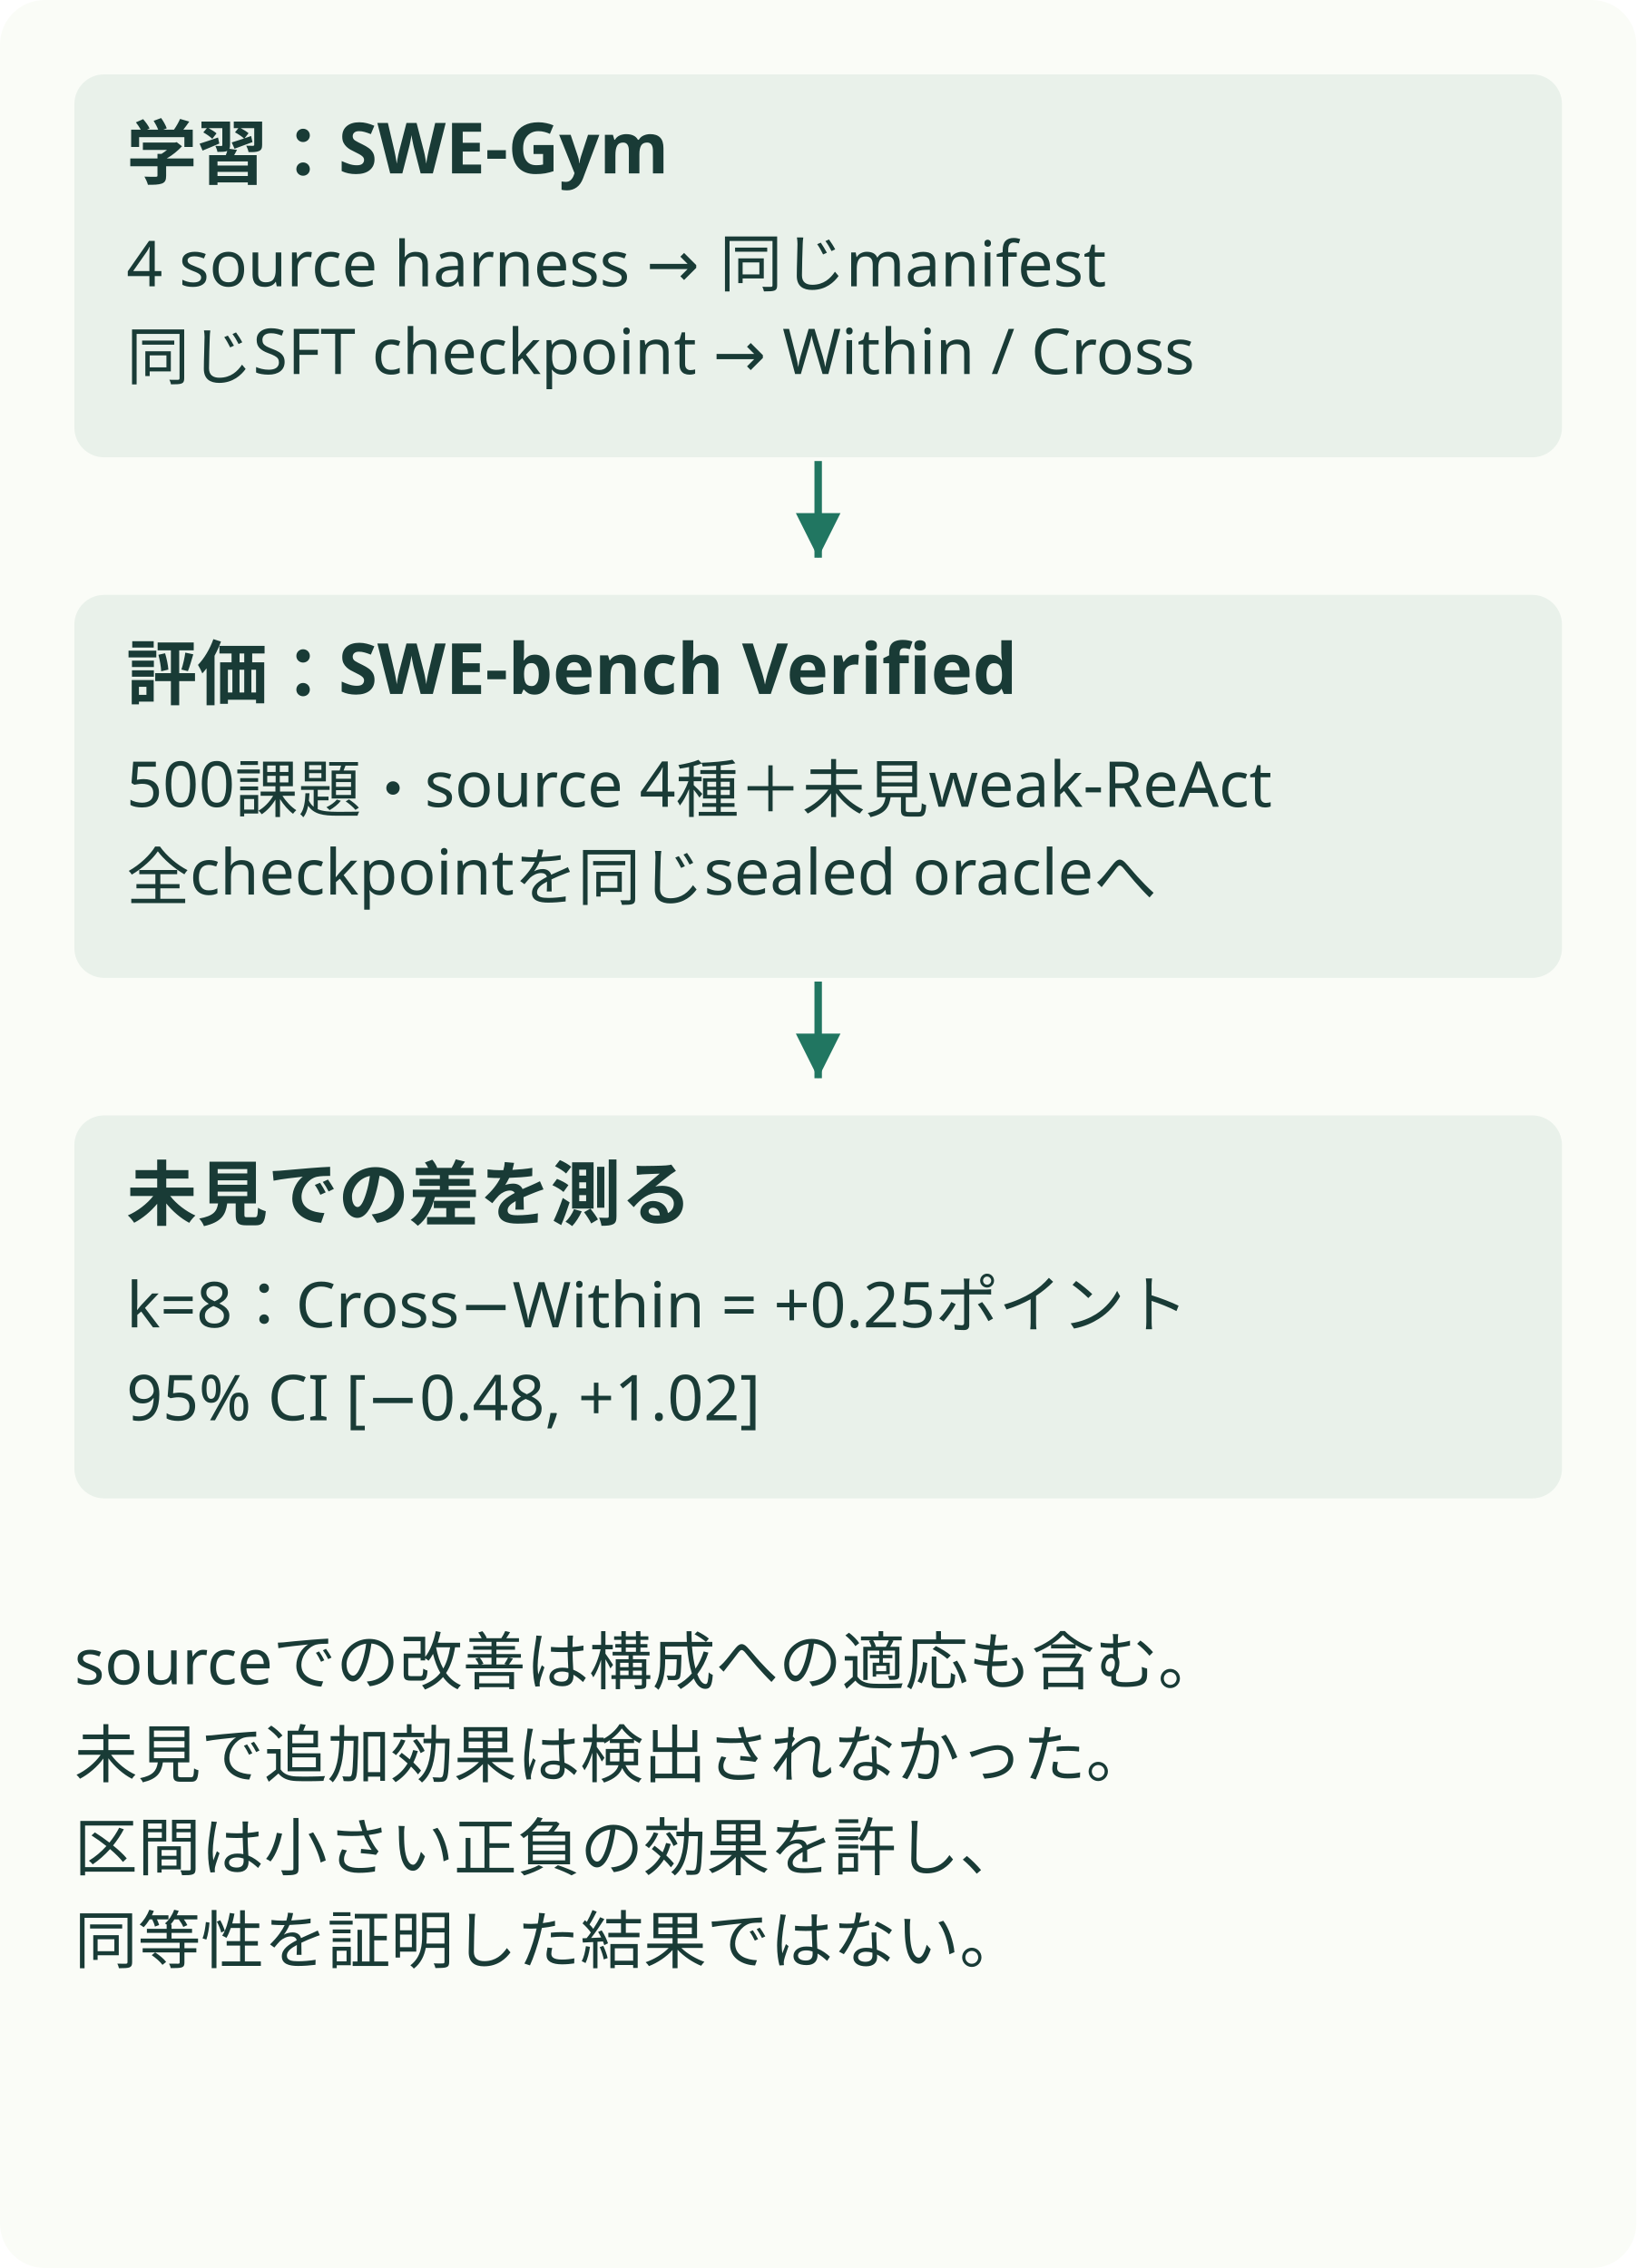
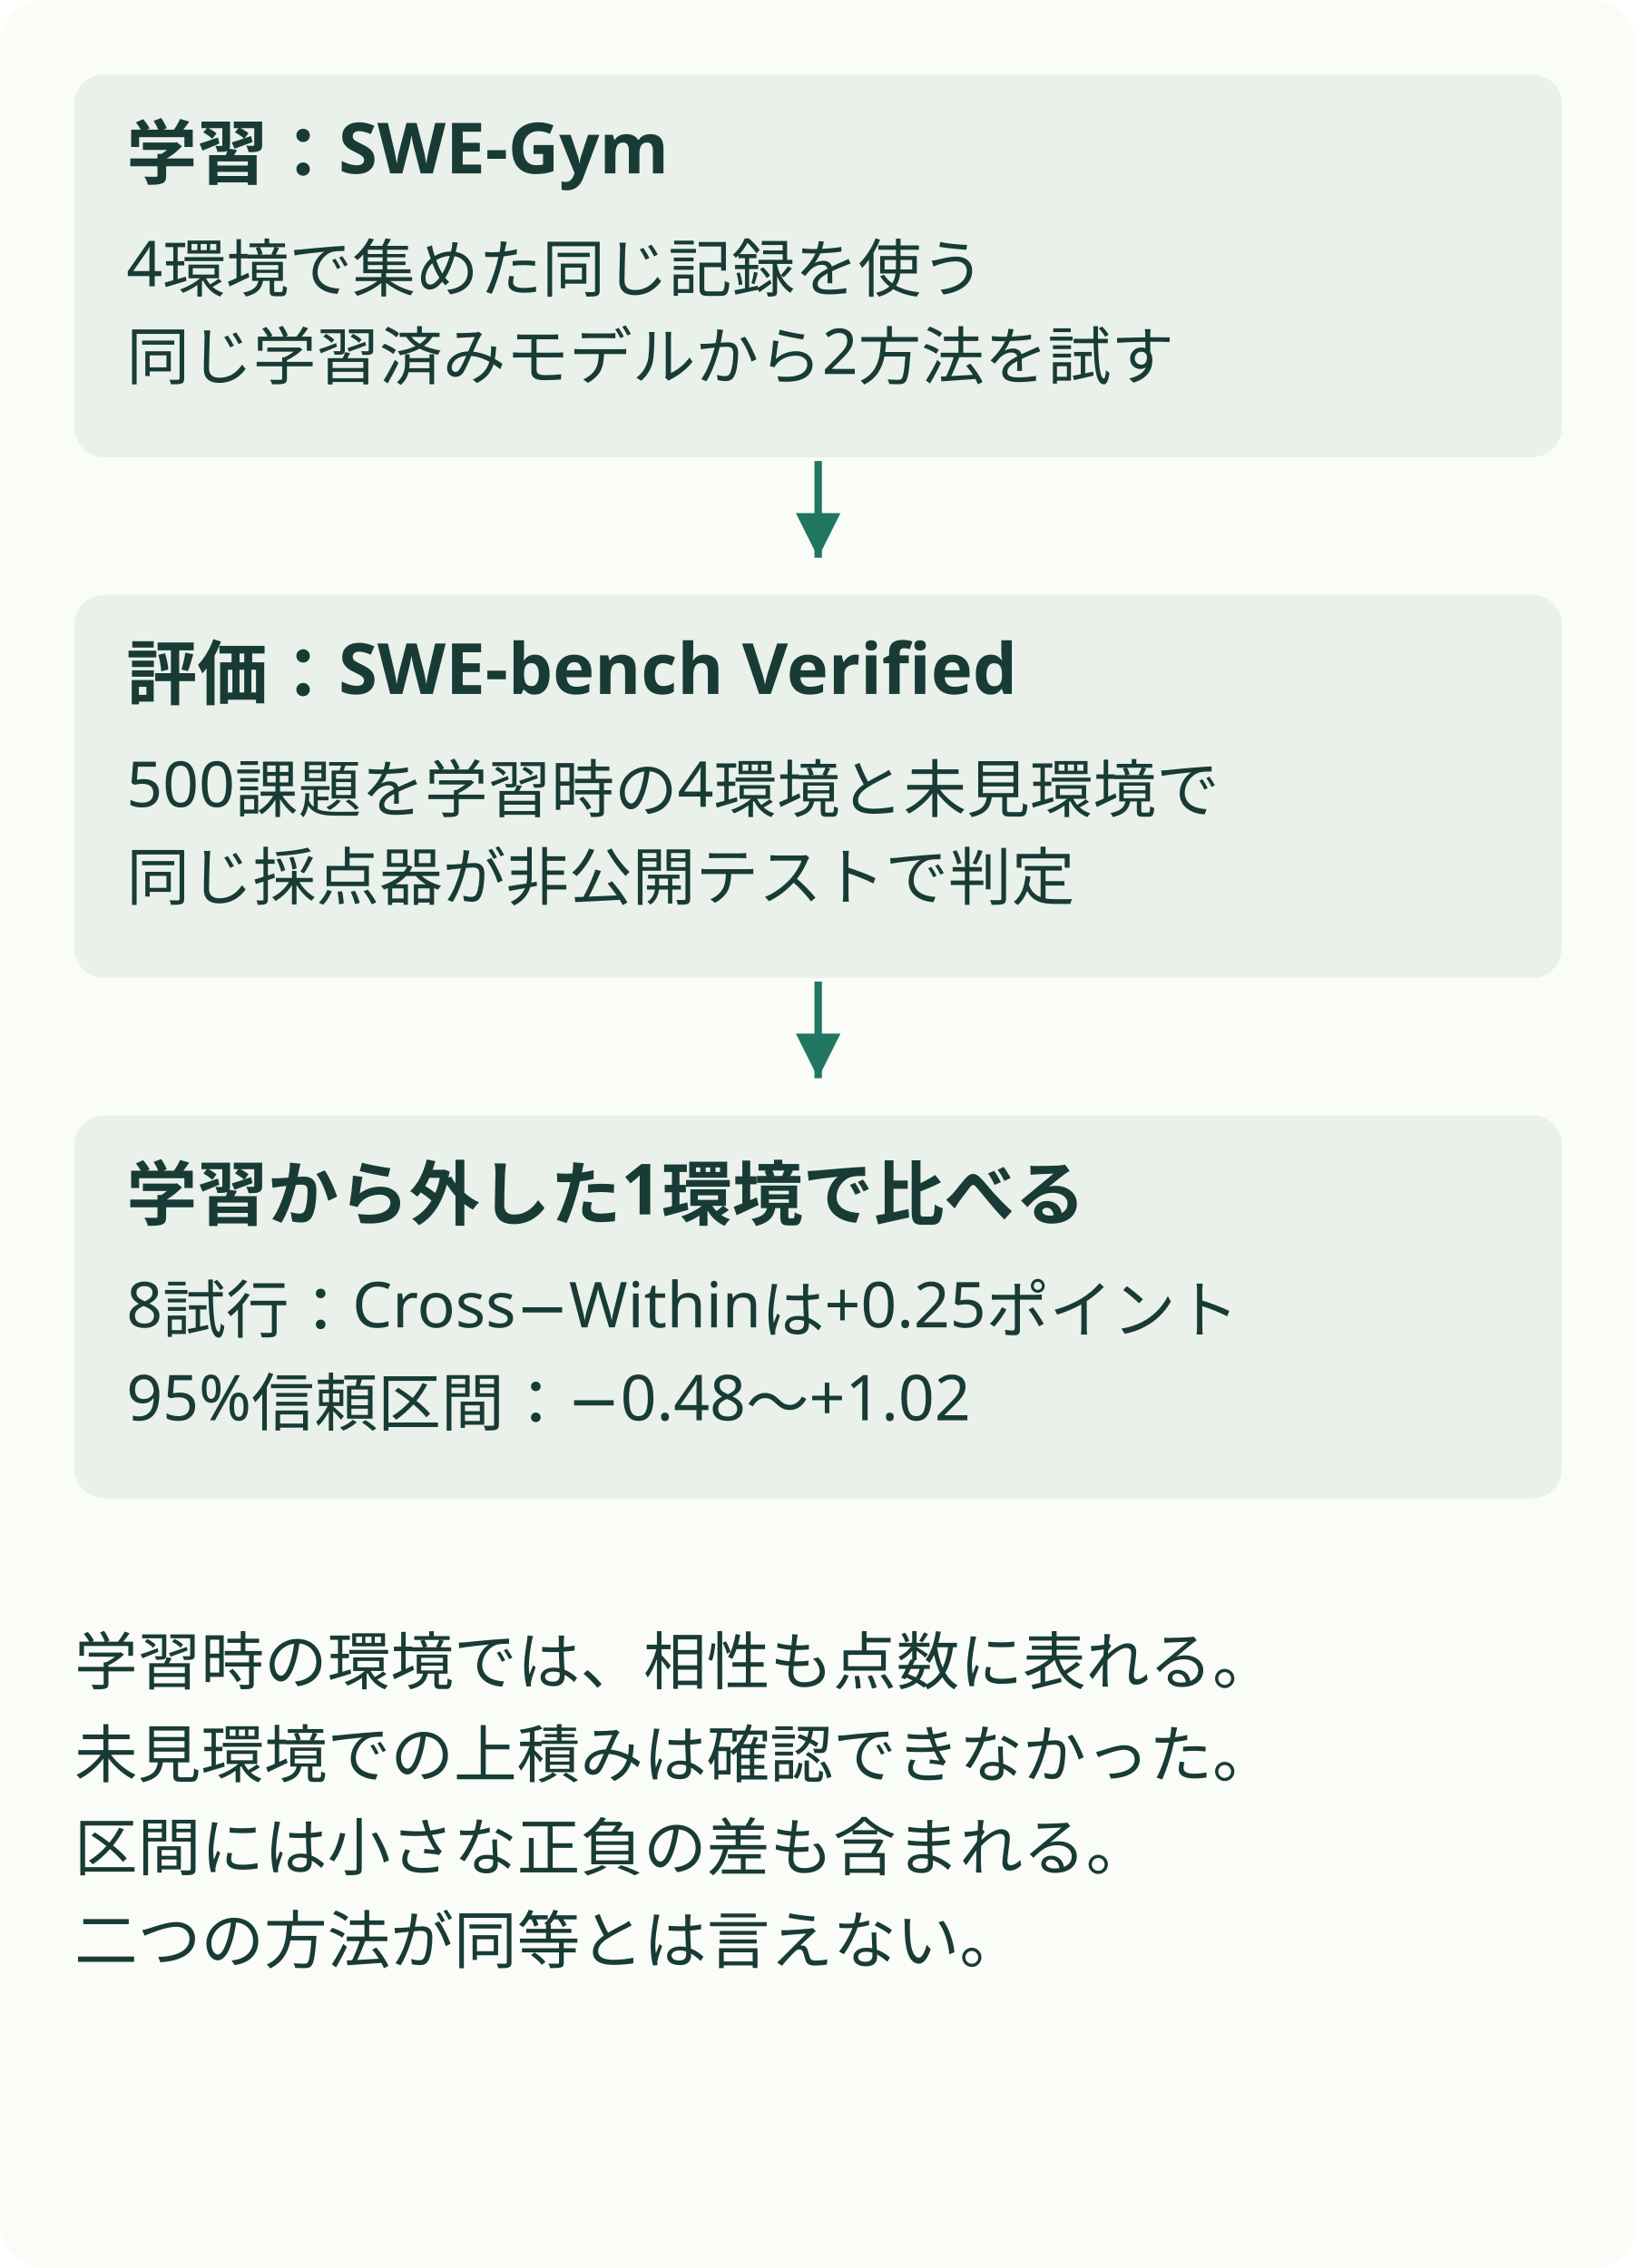
<svg xmlns="http://www.w3.org/2000/svg" viewBox="0 0 440 610" role="img" aria-labelledby="title desc">
  <defs>
    <marker id="arrow" markerWidth="8" markerHeight="8" refX="6" refY="3" orient="auto">
      <path d="M0,0 L6,3 L0,6" fill="#217661" />
    </marker>
  </defs>
  <rect width="440" height="610" rx="12" fill="#fafcf7" />
  <rect x="20" y="20" width="400" height="103" rx="8" fill="#e9f1ea" stroke="none" />
  <text x="34" y="48" font-family="sans-serif" font-size="19" font-weight="bold" fill="#193b36">学習：SWE-Gym</text>
-   <text x="34" y="77" font-family="sans-serif" font-size="17" font-weight="normal" fill="#193b36">4 source harness → 同じmanifest</text>
-   <text x="34" y="102" font-family="sans-serif" font-size="17" font-weight="normal" fill="#193b36">同じSFT checkpoint → Within / Cross</text>
+   <text x="34" y="77" font-family="sans-serif" font-size="17" font-weight="normal" fill="#193b36">4環境で集めた同じ記録を使う</text>
+   <text x="34" y="102" font-family="sans-serif" font-size="17" font-weight="normal" fill="#193b36">同じ学習済みモデルから2方法を試す</text>
  <path d="M220,124 L220,150" fill="none" stroke="#217661" stroke-width="2" marker-end="url(#arrow)" />
  <rect x="20" y="160" width="400" height="103" rx="8" fill="#e9f1ea" stroke="none" />
  <text x="34" y="188" font-family="sans-serif" font-size="19" font-weight="bold" fill="#193b36">評価：SWE-bench Verified</text>
-   <text x="34" y="217" font-family="sans-serif" font-size="17" font-weight="normal" fill="#193b36">500課題・source 4種＋未見weak-ReAct</text>
-   <text x="34" y="242" font-family="sans-serif" font-size="17" font-weight="normal" fill="#193b36">全checkpointを同じsealed oracleへ</text>
+   <text x="34" y="217" font-family="sans-serif" font-size="17" font-weight="normal" fill="#193b36">500課題を学習時の4環境と未見環境で</text>
+   <text x="34" y="242" font-family="sans-serif" font-size="17" font-weight="normal" fill="#193b36">同じ採点器が非公開テストで判定</text>
  <path d="M220,264 L220,290" fill="none" stroke="#217661" stroke-width="2" marker-end="url(#arrow)" />
  <rect x="20" y="300" width="400" height="103" rx="8" fill="#e9f1ea" stroke="none" />
-   <text x="34" y="328" font-family="sans-serif" font-size="19" font-weight="bold" fill="#193b36">未見での差を測る</text>
-   <text x="34" y="357" font-family="sans-serif" font-size="17" font-weight="normal" fill="#193b36">k=8：Cross−Within = +0.25ポイント</text>
-   <text x="34" y="382" font-family="sans-serif" font-size="17" font-weight="normal" fill="#193b36">95% CI [−0.48, +1.02]</text>
-   <text x="20" y="453" font-family="sans-serif" font-size="17" font-weight="normal" fill="#193b36">sourceでの改善は構成への適応も含む。</text>
-   <text x="20" y="478" font-family="sans-serif" font-size="17" font-weight="normal" fill="#193b36">未見で追加効果は検出されなかった。</text>
-   <text x="20" y="503" font-family="sans-serif" font-size="17" font-weight="normal" fill="#193b36">区間は小さい正負の効果を許し、</text>
-   <text x="20" y="528" font-family="sans-serif" font-size="17" font-weight="normal" fill="#193b36">同等性を証明した結果ではない。</text>
+   <text x="34" y="328" font-family="sans-serif" font-size="19" font-weight="bold" fill="#193b36">学習から外した1環境で比べる</text>
+   <text x="34" y="357" font-family="sans-serif" font-size="17" font-weight="normal" fill="#193b36">8試行：Cross−Withinは+0.25ポイント</text>
+   <text x="34" y="382" font-family="sans-serif" font-size="17" font-weight="normal" fill="#193b36">95%信頼区間：−0.48〜+1.02</text>
+   <text x="20" y="453" font-family="sans-serif" font-size="17" font-weight="normal" fill="#193b36">学習時の環境では、相性も点数に表れる。</text>
+   <text x="20" y="478" font-family="sans-serif" font-size="17" font-weight="normal" fill="#193b36">未見環境での上積みは確認できなかった。</text>
+   <text x="20" y="503" font-family="sans-serif" font-size="17" font-weight="normal" fill="#193b36">区間には小さな正負の差も含まれる。</text>
+   <text x="20" y="528" font-family="sans-serif" font-size="17" font-weight="normal" fill="#193b36">二つの方法が同等とは言えない。</text>
</svg>
